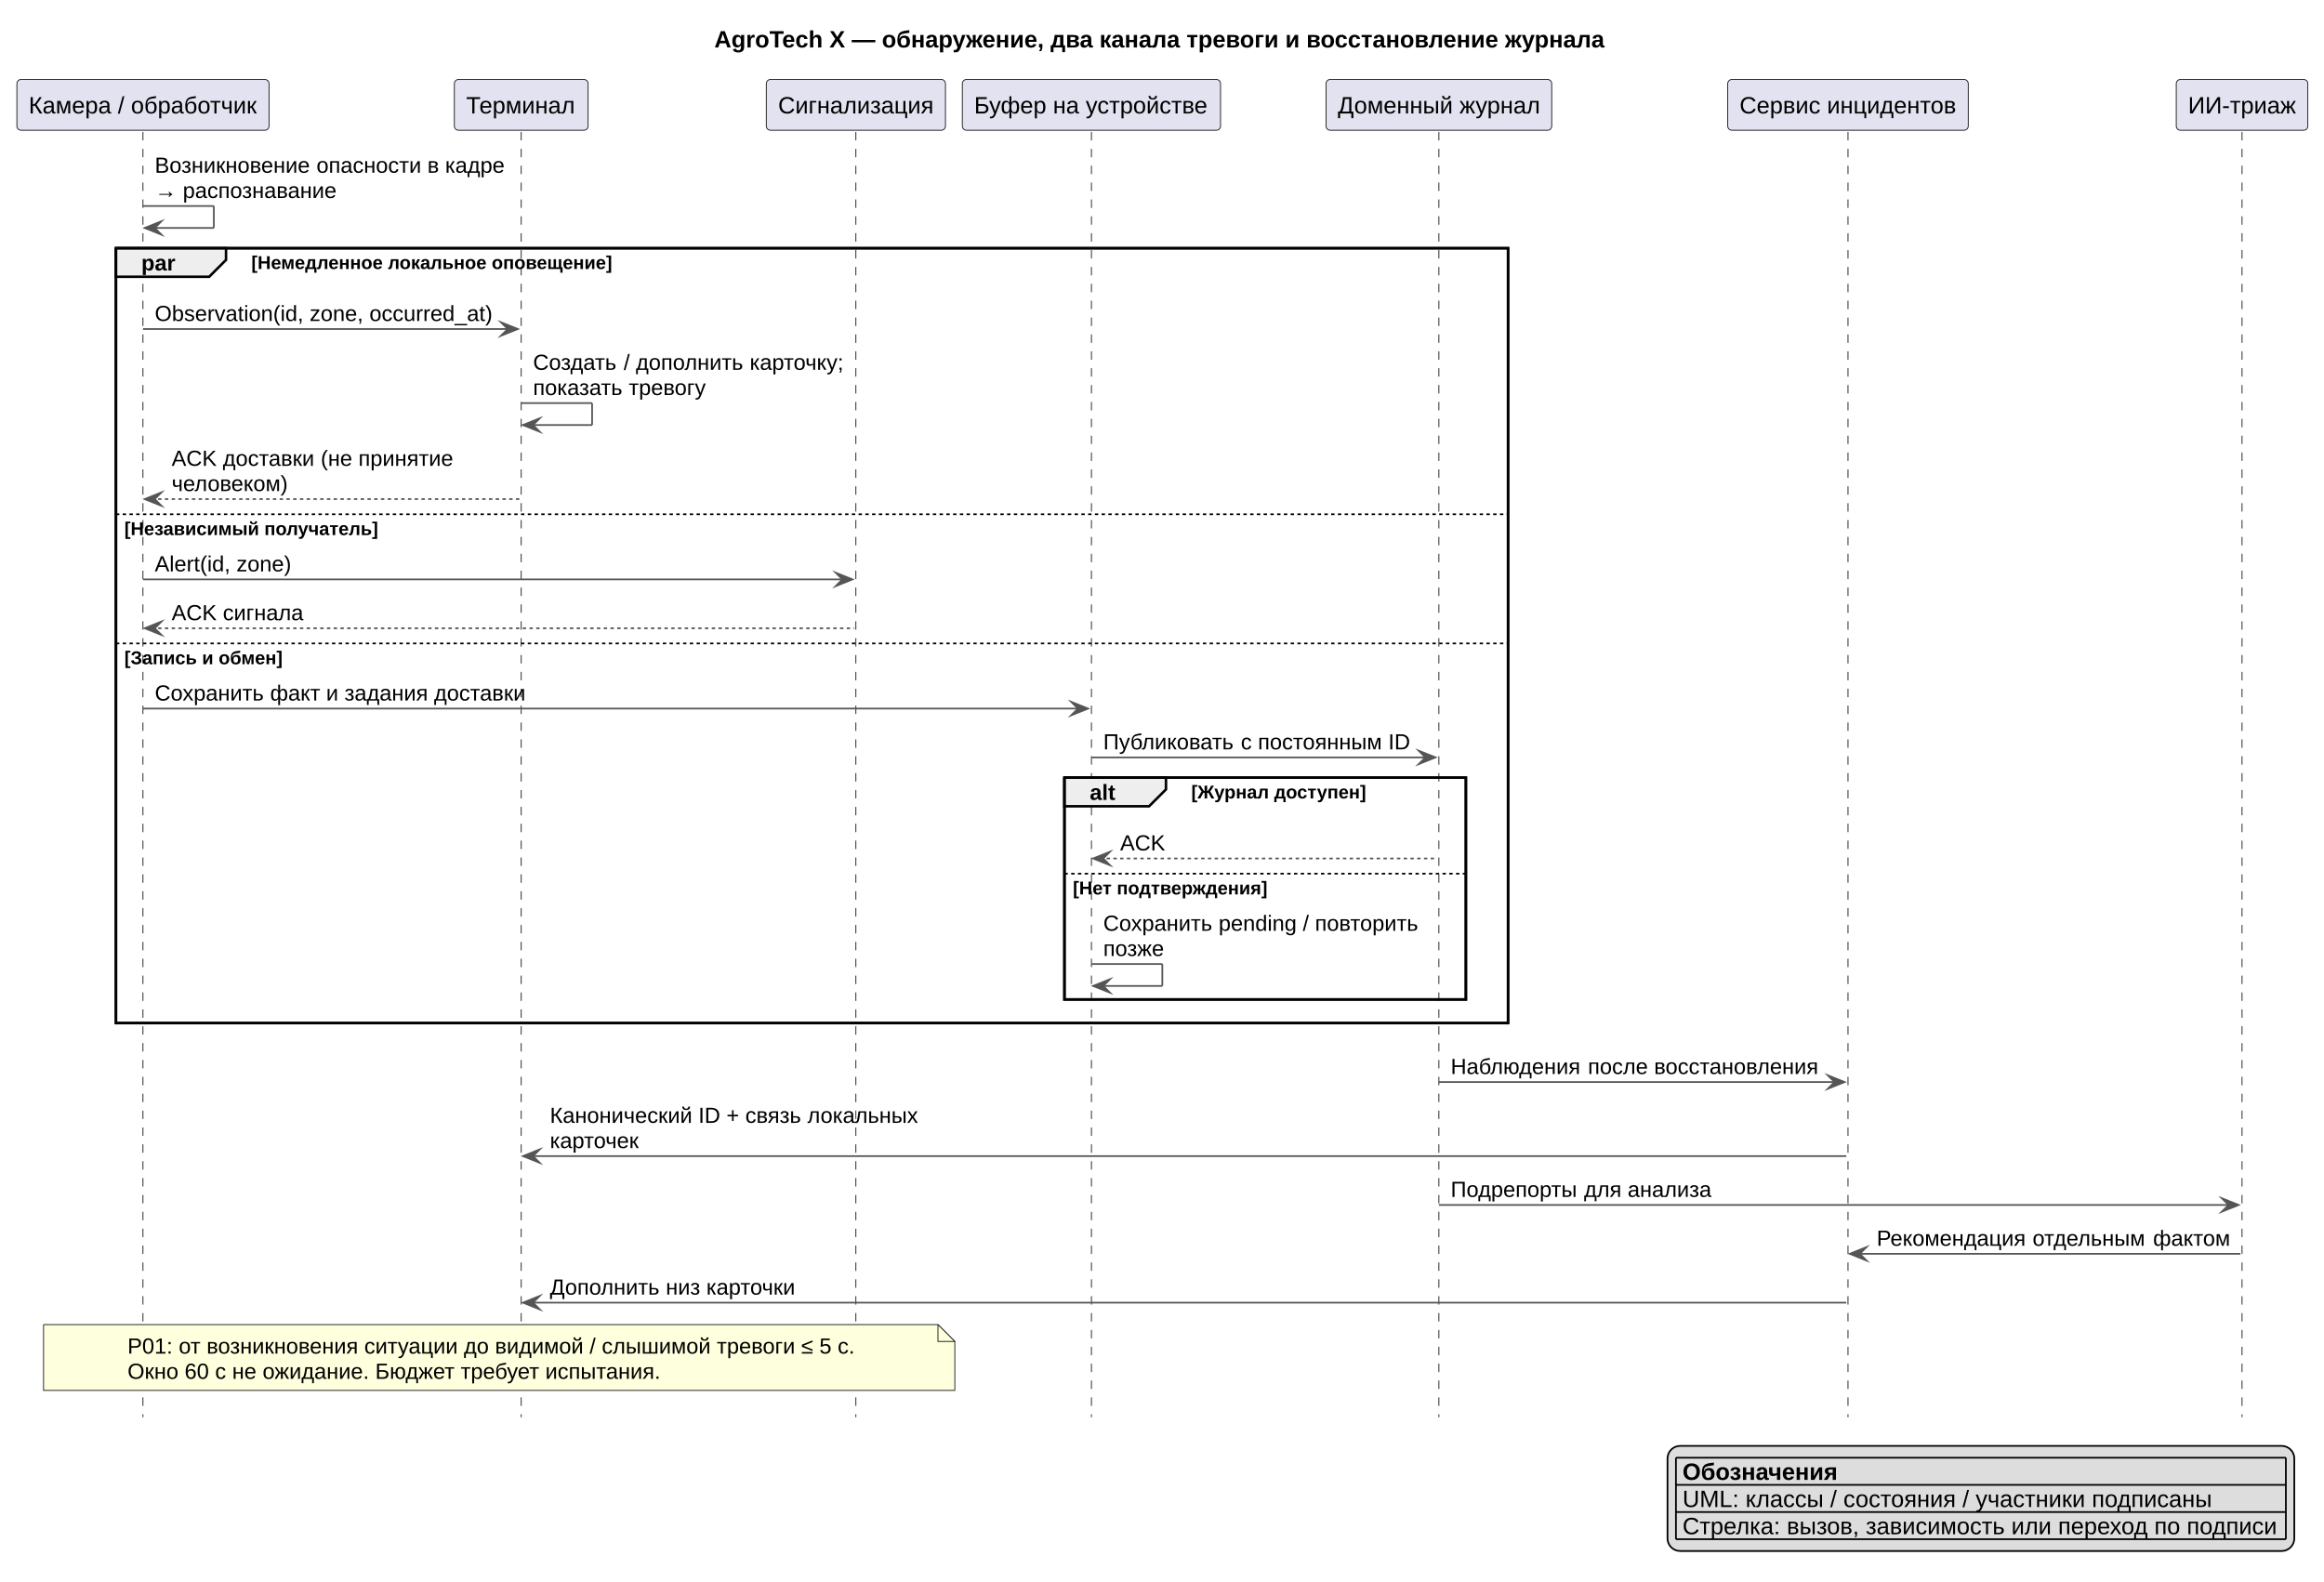
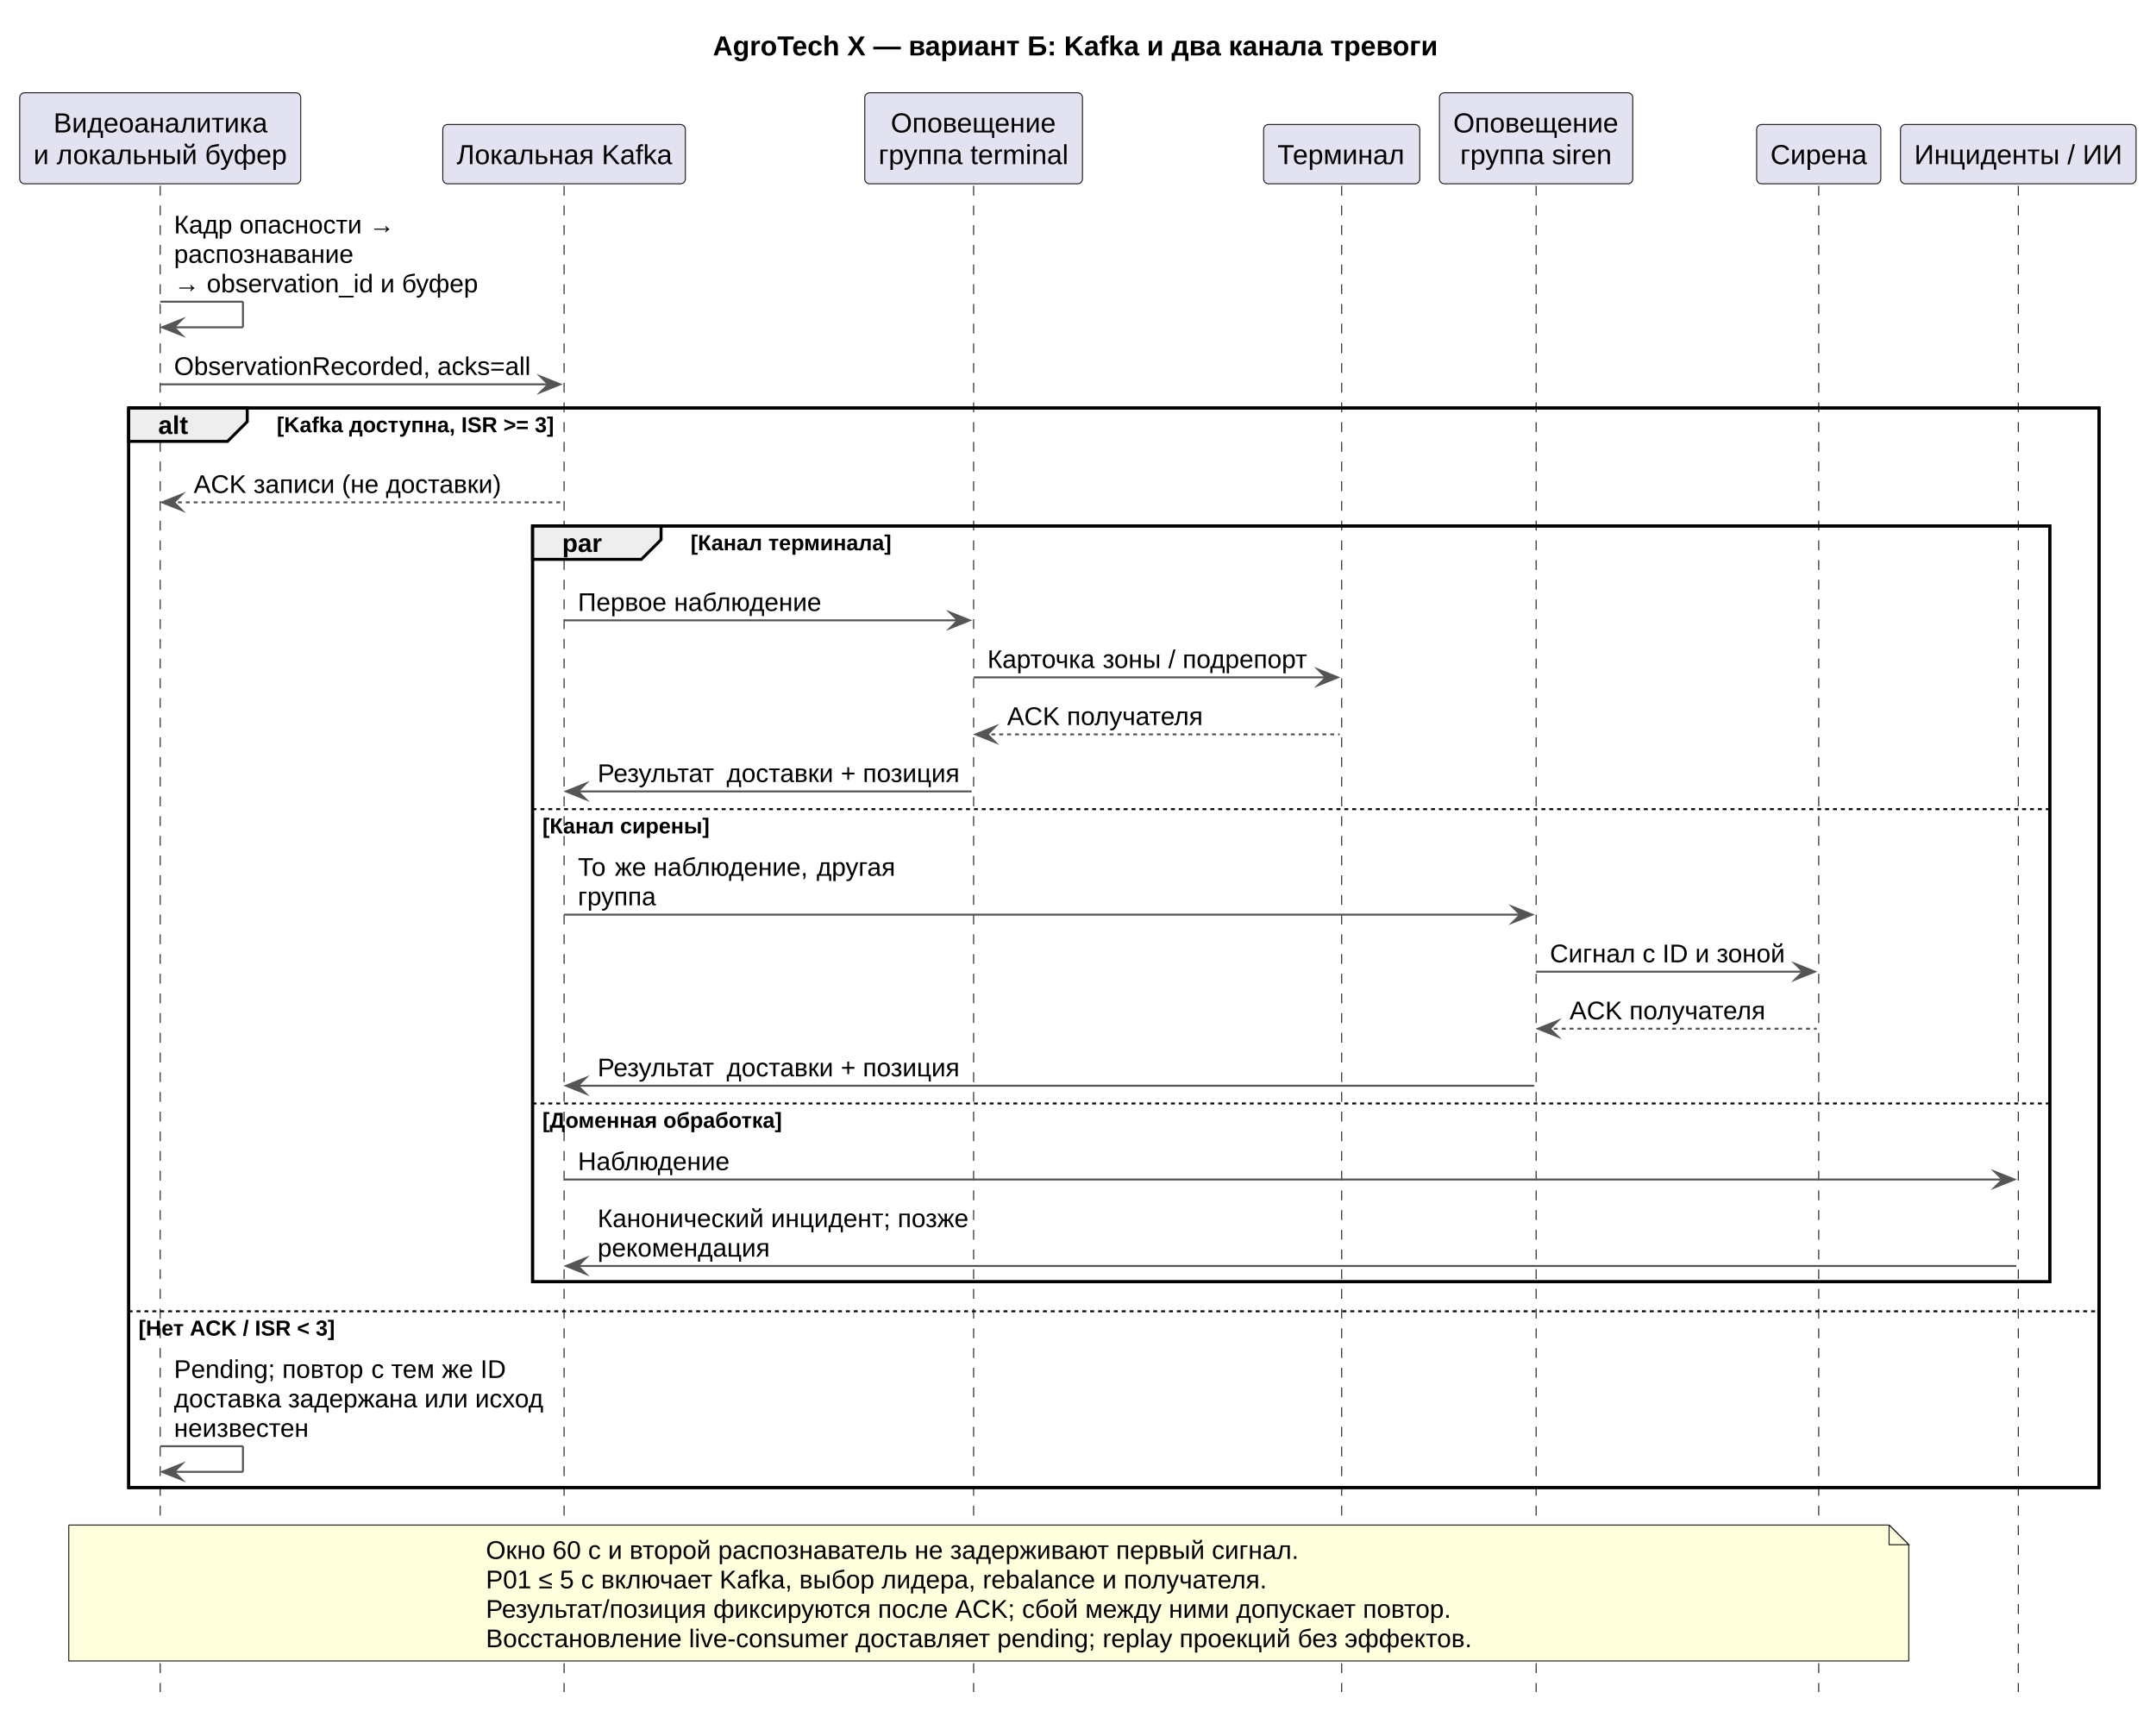
- <svg xmlns="http://www.w3.org/2000/svg" version="1.1" data-diagram-type="SEQUENCE" style="width:1578px;height:1074px;background:#FFFFFF;" width="1578.958px" height="1074.792px" viewBox="0 0 1578 1074" zoomAndPan="magnify" preserveAspectRatio="none" contentStyleType="text/css">
+ <svg xmlns="http://www.w3.org/2000/svg" version="1.1" data-diagram-type="SEQUENCE" style="width:1254px;height:995px;background:#FFFFFF;" width="1254.688px" height="995.729px" viewBox="0 0 1254 995" zoomAndPan="magnify" preserveAspectRatio="none" contentStyleType="text/css">
  <defs />
  <g font-family="sans-serif" lengthAdjust="spacing">
    <g class="title" data-source-line="10">
-       <text x="485.015" y="32.234" fill="#000" font-size="16.042" textLength="607.296" font-weight="700" font-family="Arial">AgroTech X — обнаружение, два канала тревоги и восстановление журнала</text>
-     </g>
-     <rect x="78.734" y="168.546" width="945.247" height="526.2" fill="none" style="stroke:#000;stroke-width:1.719;" />
-     <rect x="722.758" y="528.092" width="272.577" height="150.613" fill="none" style="stroke:#000;stroke-width:1.719;" />
-     <g>
-       <rect x="93.057" y="89.601" width="9.167" height="872.8" fill="#000" fill-opacity="0" />
-       <line x1="97.067" y1="89.601" x2="97.067" y2="962.401" style="stroke:#181818;stroke-width:0.573;stroke-dasharray:5.729,5.729;" />
-     </g>
-     <g>
-       <rect x="349.9" y="89.601" width="9.167" height="872.8" fill="#000" fill-opacity="0" />
-       <line x1="353.911" y1="89.601" x2="353.911" y2="962.401" style="stroke:#181818;stroke-width:0.573;stroke-dasharray:5.729,5.729;" />
-     </g>
-     <g>
-       <rect x="577.131" y="89.601" width="9.167" height="872.8" fill="#000" fill-opacity="0" />
-       <line x1="581.142" y1="89.601" x2="581.142" y2="962.401" style="stroke:#181818;stroke-width:0.573;stroke-dasharray:5.729,5.729;" />
-     </g>
-     <g>
-       <rect x="737.081" y="89.601" width="9.167" height="872.8" fill="#000" fill-opacity="0" />
-       <line x1="741.091" y1="89.601" x2="741.091" y2="962.401" style="stroke:#181818;stroke-width:0.573;stroke-dasharray:5.729,5.729;" />
-     </g>
-     <g>
-       <rect x="972.992" y="89.601" width="9.167" height="872.8" fill="#000" fill-opacity="0" />
-       <line x1="977.002" y1="89.601" x2="977.002" y2="962.401" style="stroke:#181818;stroke-width:0.573;stroke-dasharray:5.729,5.729;" />
-     </g>
-     <g>
-       <rect x="1250.782" y="89.601" width="9.167" height="872.8" fill="#000" fill-opacity="0" />
-       <line x1="1254.793" y1="89.601" x2="1254.793" y2="962.401" style="stroke:#181818;stroke-width:0.573;stroke-dasharray:5.729,5.729;" />
-     </g>
-     <g>
-       <rect x="1518.339" y="89.601" width="9.167" height="872.8" fill="#000" fill-opacity="0" />
-       <line x1="1522.35" y1="89.601" x2="1522.35" y2="962.401" style="stroke:#181818;stroke-width:0.573;stroke-dasharray:5.729,5.729;" />
-     </g>
-     <rect x="11.458" y="53.967" width="171.218" height="34.488" fill="#E2E2F0" style="stroke:#181818;stroke-width:0.573;" rx="2.865" ry="2.865" />
-     <text x="19.479" y="77.035" fill="#000" font-size="16.042" textLength="155.176" font-family="Arial">Камера / обработчик</text>
-     <rect x="308.504" y="53.967" width="90.814" height="34.488" fill="#E2E2F0" style="stroke:#181818;stroke-width:0.573;" rx="2.865" ry="2.865" />
-     <text x="316.525" y="77.035" fill="#000" font-size="16.042" textLength="74.772" font-family="Arial">Терминал</text>
-     <rect x="520.316" y="53.967" width="121.652" height="34.488" fill="#E2E2F0" style="stroke:#181818;stroke-width:0.573;" rx="2.865" ry="2.865" />
-     <text x="528.337" y="77.035" fill="#000" font-size="16.042" textLength="105.61" font-family="Arial">Сигнализация</text>
-     <rect x="653.426" y="53.967" width="175.33" height="34.488" fill="#E2E2F0" style="stroke:#181818;stroke-width:0.573;" rx="2.865" ry="2.865" />
-     <text x="661.447" y="77.035" fill="#000" font-size="16.042" textLength="159.289" font-family="Arial">Буфер на устройстве</text>
-     <rect x="900.373" y="53.967" width="153.257" height="34.488" fill="#E2E2F0" style="stroke:#181818;stroke-width:0.573;" rx="2.865" ry="2.865" />
-     <text x="908.394" y="77.035" fill="#000" font-size="16.042" textLength="137.216" font-family="Arial">Доменный журнал</text>
-     <rect x="1173.127" y="53.967" width="163.33" height="34.488" fill="#E2E2F0" style="stroke:#181818;stroke-width:0.573;" rx="2.865" ry="2.865" />
-     <text x="1181.148" y="77.035" fill="#000" font-size="16.042" textLength="147.289" font-family="Arial">Сервис инцидентов</text>
-     <rect x="1477.687" y="53.967" width="89.326" height="34.488" fill="#E2E2F0" style="stroke:#181818;stroke-width:0.573;" rx="2.865" ry="2.865" />
-     <text x="1485.708" y="77.035" fill="#000" font-size="16.042" textLength="73.284" font-family="Arial">ИИ-триаж</text>
-     <line x1="97.067" y1="139.9" x2="145.192" y2="139.9" style="stroke:#555;stroke-width:1.146;" />
-     <line x1="145.192" y1="139.9" x2="145.192" y2="154.796" style="stroke:#555;stroke-width:1.146;" />
-     <line x1="98.213" y1="154.796" x2="145.192" y2="154.796" style="stroke:#555;stroke-width:1.146;" />
-     <polygon points="109.672,150.213,98.213,154.796,109.672,159.379,105.088,154.796" fill="#555" style="stroke:#555;stroke-width:1.146;stroke-linejoin:miter;stroke-miterlimit:10;" />
-     <text x="105.088" y="117.323" fill="#000" font-size="14.896" textLength="105.653" font-family="Arial">Возникновение</text>
-     <text x="210.741" y="117.323" fill="#000" font-size="14.896" font-family="Arial"> </text>
-     <text x="214.88" y="117.323" fill="#000" font-size="14.896" textLength="71.184" font-family="Arial">опасности</text>
-     <text x="286.064" y="117.323" fill="#000" font-size="14.896" font-family="Arial"> </text>
-     <text x="290.202" y="117.323" fill="#000" font-size="14.896" font-family="Arial">в</text>
-     <text x="298.116" y="117.323" fill="#000" font-size="14.896" font-family="Arial"> </text>
-     <text x="302.254" y="117.323" fill="#000" font-size="14.896" textLength="40.062" font-family="Arial">кадре</text>
-     <text x="105.088" y="134.452" fill="#000" font-size="14.896" font-family="Arial">→</text>
-     <text x="119.984" y="134.452" fill="#000" font-size="14.896" font-family="Arial"> </text>
-     <text x="124.123" y="134.452" fill="#000" font-size="14.896" textLength="104.736" font-family="Arial">распознавание</text>
-     <path d="M78.734,168.546 L153.477,168.546 L153.477,176.508 L142.018,187.966 L78.734,187.966 L78.734,168.546" style="stroke:#000;stroke-width:1.719;" fill="#EEE" />
-     <rect x="78.734" y="168.546" width="945.247" height="526.2" fill="none" style="stroke:#000;stroke-width:1.719;" />
-     <text x="95.922" y="183.664" fill="#000" font-size="14.896" textLength="23.18" font-weight="700" font-family="Arial">par</text>
-     <text x="170.664" y="182.66" fill="#000" font-size="12.604" textLength="245.683" font-weight="700" font-family="Arial">[Немедленное локальное оповещение]</text>
-     <polygon points="340.161,218.845,351.619,223.429,340.161,228.012,344.744,223.429" fill="#555" style="stroke:#555;stroke-width:1.146;stroke-linejoin:miter;stroke-miterlimit:10;" />
-     <line x1="97.067" y1="223.429" x2="347.036" y2="223.429" style="stroke:#555;stroke-width:1.146;" />
-     <text x="105.088" y="217.98" fill="#000" font-size="14.896" textLength="101.005" font-family="Arial">Observation(id,</text>
-     <text x="206.093" y="217.98" fill="#000" font-size="14.896" font-family="Arial"> </text>
-     <text x="210.232" y="217.98" fill="#000" font-size="14.896" textLength="36.44" font-family="Arial">zone,</text>
-     <text x="246.671" y="217.98" fill="#000" font-size="14.896" font-family="Arial"> </text>
-     <text x="250.81" y="217.98" fill="#000" font-size="14.896" textLength="83.622" font-family="Arial">occurred_at)</text>
-     <line x1="353.911" y1="273.728" x2="402.036" y2="273.728" style="stroke:#555;stroke-width:1.146;" />
-     <line x1="402.036" y1="273.728" x2="402.036" y2="288.624" style="stroke:#555;stroke-width:1.146;" />
-     <line x1="355.057" y1="288.624" x2="402.036" y2="288.624" style="stroke:#555;stroke-width:1.146;" />
-     <polygon points="366.515,284.04,355.057,288.624,366.515,293.207,361.932,288.624" fill="#555" style="stroke:#555;stroke-width:1.146;stroke-linejoin:miter;stroke-miterlimit:10;" />
-     <text x="361.932" y="251.151" fill="#000" font-size="14.896" textLength="57.43" font-family="Arial">Создать</text>
-     <text x="419.362" y="251.151" fill="#000" font-size="14.896" font-family="Arial"> </text>
-     <text x="423.501" y="251.151" fill="#000" font-size="14.896" font-family="Arial">/</text>
-     <text x="427.639" y="251.151" fill="#000" font-size="14.896" font-family="Arial"> </text>
-     <text x="431.778" y="251.151" fill="#000" font-size="14.896" textLength="73.148" font-family="Arial">дополнить</text>
-     <text x="504.926" y="251.151" fill="#000" font-size="14.896" font-family="Arial"> </text>
-     <text x="509.064" y="251.151" fill="#000" font-size="14.896" textLength="64.056" font-family="Arial">карточку;</text>
-     <text x="361.932" y="268.279" fill="#000" font-size="14.896" textLength="60.849" font-family="Arial">показать</text>
-     <text x="422.781" y="268.279" fill="#000" font-size="14.896" font-family="Arial"> </text>
-     <text x="426.919" y="268.279" fill="#000" font-size="14.896" textLength="52.47" font-family="Arial">тревогу</text>
-     <polygon points="109.672,334.339,98.213,338.923,109.672,343.506,105.088,338.923" fill="#555" style="stroke:#555;stroke-width:1.146;stroke-linejoin:miter;stroke-miterlimit:10;" />
-     <line x1="102.797" y1="338.923" x2="352.765" y2="338.923" style="stroke:#555;stroke-width:1.146;stroke-dasharray:2.292,2.292;" />
-     <text x="116.547" y="316.346" fill="#000" font-size="14.896" textLength="30.628" font-family="Arial">ACK</text>
-     <text x="147.175" y="316.346" fill="#000" font-size="14.896" font-family="Arial"> </text>
-     <text x="151.313" y="316.346" fill="#000" font-size="14.896" textLength="62.282" font-family="Arial">доставки</text>
-     <text x="213.595" y="316.346" fill="#000" font-size="14.896" font-family="Arial"> </text>
-     <text x="217.734" y="316.346" fill="#000" font-size="14.896" textLength="21.471" font-family="Arial">(не</text>
-     <text x="239.204" y="316.346" fill="#000" font-size="14.896" font-family="Arial"> </text>
-     <text x="243.343" y="316.346" fill="#000" font-size="14.896" textLength="64.391" font-family="Arial">принятие</text>
-     <text x="116.547" y="333.474" fill="#000" font-size="14.896" textLength="79.221" font-family="Arial">человеком)</text>
-     <line x1="78.734" y1="349.235" x2="1023.981" y2="349.235" style="stroke:#000;stroke-width:1.146;stroke-dasharray:2.292,2.292;" />
-     <text x="84.463" y="363.349" fill="#000" font-size="12.604" textLength="172.969" font-weight="700" font-family="Arial">[Независимый получатель]</text>
-     <polygon points="567.392,388.878,578.85,393.462,567.392,398.045,571.975,393.462" fill="#555" style="stroke:#555;stroke-width:1.146;stroke-linejoin:miter;stroke-miterlimit:10;" />
-     <line x1="97.067" y1="393.462" x2="574.267" y2="393.462" style="stroke:#555;stroke-width:1.146;" />
-     <text x="105.088" y="388.013" fill="#000" font-size="14.896" textLength="51.321" font-family="Arial">Alert(id,</text>
-     <text x="156.409" y="388.013" fill="#000" font-size="14.896" font-family="Arial"> </text>
-     <text x="160.548" y="388.013" fill="#000" font-size="14.896" textLength="37.261" font-family="Arial">zone)</text>
-     <polygon points="109.672,422.049,98.213,426.632,109.672,431.215,105.088,426.632" fill="#555" style="stroke:#555;stroke-width:1.146;stroke-linejoin:miter;stroke-miterlimit:10;" />
-     <line x1="102.797" y1="426.632" x2="579.996" y2="426.632" style="stroke:#555;stroke-width:1.146;stroke-dasharray:2.292,2.292;" />
-     <text x="116.547" y="421.184" fill="#000" font-size="14.896" textLength="30.628" font-family="Arial">ACK</text>
-     <text x="147.175" y="421.184" fill="#000" font-size="14.896" font-family="Arial"> </text>
-     <text x="151.313" y="421.184" fill="#000" font-size="14.896" textLength="54.688" font-family="Arial">сигнала</text>
-     <line x1="78.734" y1="436.945" x2="1023.981" y2="436.945" style="stroke:#000;stroke-width:1.146;stroke-dasharray:2.292,2.292;" />
-     <text x="84.463" y="451.059" fill="#000" font-size="12.604" textLength="107.603" font-weight="700" font-family="Arial">[Запись и обмен]</text>
-     <polygon points="727.341,476.588,738.8,481.171,727.341,485.754,731.925,481.171" fill="#555" style="stroke:#555;stroke-width:1.146;stroke-linejoin:miter;stroke-miterlimit:10;" />
-     <line x1="97.067" y1="481.171" x2="734.216" y2="481.171" style="stroke:#555;stroke-width:1.146;" />
-     <text x="105.088" y="475.723" fill="#000" font-size="14.896" textLength="74.188" font-family="Arial">Сохранить</text>
-     <text x="179.276" y="475.723" fill="#000" font-size="14.896" font-family="Arial"> </text>
-     <text x="183.415" y="475.723" fill="#000" font-size="14.896" textLength="33.879" font-family="Arial">факт</text>
-     <text x="217.294" y="475.723" fill="#000" font-size="14.896" font-family="Arial"> </text>
-     <text x="221.433" y="475.723" fill="#000" font-size="14.896" font-family="Arial">и</text>
-     <text x="229.754" y="475.723" fill="#000" font-size="14.896" font-family="Arial"> </text>
-     <text x="233.892" y="475.723" fill="#000" font-size="14.896" textLength="56.703" font-family="Arial">задания</text>
-     <text x="290.595" y="475.723" fill="#000" font-size="14.896" font-family="Arial"> </text>
-     <text x="294.734" y="475.723" fill="#000" font-size="14.896" textLength="62.282" font-family="Arial">доставки</text>
-     <polygon points="963.252,509.758,974.71,514.342,963.252,518.925,967.835,514.342" fill="#555" style="stroke:#555;stroke-width:1.146;stroke-linejoin:miter;stroke-miterlimit:10;" />
-     <line x1="741.091" y1="514.342" x2="970.127" y2="514.342" style="stroke:#555;stroke-width:1.146;" />
-     <text x="749.112" y="508.893" fill="#000" font-size="14.896" textLength="89.28" font-family="Arial">Публиковать</text>
-     <text x="838.392" y="508.893" fill="#000" font-size="14.896" font-family="Arial"> </text>
-     <text x="842.531" y="508.893" fill="#000" font-size="14.896" font-family="Arial">с</text>
-     <text x="849.979" y="508.893" fill="#000" font-size="14.896" font-family="Arial"> </text>
-     <text x="854.117" y="508.893" fill="#000" font-size="14.896" textLength="84.371" font-family="Arial">постоянным</text>
-     <text x="938.488" y="508.893" fill="#000" font-size="14.896" font-family="Arial"> </text>
-     <text x="942.627" y="508.893" fill="#000" font-size="14.896" textLength="14.896" font-family="Arial">ID</text>
-     <path d="M722.758,528.092 L791.704,528.092 L791.704,536.054 L780.245,547.512 L722.758,547.512 L722.758,528.092" style="stroke:#000;stroke-width:1.719;" fill="#EEE" />
-     <rect x="722.758" y="528.092" width="272.577" height="150.613" fill="none" style="stroke:#000;stroke-width:1.719;" />
-     <text x="739.945" y="543.209" fill="#000" font-size="14.896" textLength="17.383" font-weight="700" font-family="Arial">alt</text>
-     <text x="808.891" y="542.206" fill="#000" font-size="12.604" textLength="118.755" font-weight="700" font-family="Arial">[Журнал доступен]</text>
-     <polygon points="753.695,578.391,742.237,582.974,753.695,587.557,749.112,582.974" fill="#555" style="stroke:#555;stroke-width:1.146;stroke-linejoin:miter;stroke-miterlimit:10;" />
-     <line x1="746.82" y1="582.974" x2="975.856" y2="582.974" style="stroke:#555;stroke-width:1.146;stroke-dasharray:2.292,2.292;" />
-     <text x="760.57" y="577.526" fill="#000" font-size="14.896" textLength="30.628" font-family="Arial">ACK</text>
-     <line x1="722.758" y1="593.287" x2="995.335" y2="593.287" style="stroke:#000;stroke-width:1.146;stroke-dasharray:2.292,2.292;" />
-     <text x="728.487" y="607.401" fill="#000" font-size="12.604" textLength="132.787" font-weight="700" font-family="Arial">[Нет подтверждения]</text>
-     <line x1="741.091" y1="654.642" x2="789.216" y2="654.642" style="stroke:#555;stroke-width:1.146;" />
-     <line x1="789.216" y1="654.642" x2="789.216" y2="669.538" style="stroke:#555;stroke-width:1.146;" />
-     <line x1="742.237" y1="669.538" x2="789.216" y2="669.538" style="stroke:#555;stroke-width:1.146;" />
-     <polygon points="753.695,664.954,742.237,669.538,753.695,674.121,749.112,669.538" fill="#555" style="stroke:#555;stroke-width:1.146;stroke-linejoin:miter;stroke-miterlimit:10;" />
-     <text x="749.112" y="632.065" fill="#000" font-size="14.896" textLength="74.188" font-family="Arial">Сохранить</text>
-     <text x="823.3" y="632.065" fill="#000" font-size="14.896" font-family="Arial"> </text>
-     <text x="827.439" y="632.065" fill="#000" font-size="14.896" textLength="53.015" font-family="Arial">pending</text>
-     <text x="880.454" y="632.065" fill="#000" font-size="14.896" font-family="Arial"> </text>
-     <text x="884.593" y="632.065" fill="#000" font-size="14.896" font-family="Arial">/</text>
-     <text x="888.731" y="632.065" fill="#000" font-size="14.896" font-family="Arial"> </text>
-     <text x="892.87" y="632.065" fill="#000" font-size="14.896" textLength="70.559" font-family="Arial">повторить</text>
-     <text x="749.112" y="649.193" fill="#000" font-size="14.896" textLength="41.429" font-family="Arial">позже</text>
-     <polygon points="1241.043,730.208,1252.501,734.791,1241.043,739.375,1245.626,734.791" fill="#555" style="stroke:#555;stroke-width:1.146;stroke-linejoin:miter;stroke-miterlimit:10;" />
-     <line x1="977.002" y1="734.791" x2="1247.918" y2="734.791" style="stroke:#555;stroke-width:1.146;" />
-     <text x="985.023" y="729.343" fill="#000" font-size="14.896" textLength="89.026" font-family="Arial">Наблюдения</text>
-     <text x="1074.049" y="729.343" fill="#000" font-size="14.896" font-family="Arial"> </text>
-     <text x="1078.187" y="729.343" fill="#000" font-size="14.896" textLength="40.774" font-family="Arial">после</text>
-     <text x="1118.962" y="729.343" fill="#000" font-size="14.896" font-family="Arial"> </text>
-     <text x="1123.1" y="729.343" fill="#000" font-size="14.896" textLength="112.213" font-family="Arial">восстановления</text>
-     <polygon points="366.515,780.507,355.057,785.091,366.515,789.674,361.932,785.091" fill="#555" style="stroke:#555;stroke-width:1.146;stroke-linejoin:miter;stroke-miterlimit:10;" />
-     <line x1="359.64" y1="785.091" x2="1253.647" y2="785.091" style="stroke:#555;stroke-width:1.146;" />
-     <text x="373.39" y="762.513" fill="#000" font-size="14.896" textLength="96.67" font-family="Arial">Канонический</text>
-     <text x="470.06" y="762.513" fill="#000" font-size="14.896" font-family="Arial"> </text>
-     <text x="474.199" y="762.513" fill="#000" font-size="14.896" textLength="14.896" font-family="Arial">ID</text>
-     <text x="489.095" y="762.513" fill="#000" font-size="14.896" font-family="Arial"> </text>
-     <text x="493.233" y="762.513" fill="#000" font-size="14.896" font-family="Arial">+</text>
-     <text x="501.932" y="762.513" fill="#000" font-size="14.896" font-family="Arial"> </text>
-     <text x="506.071" y="762.513" fill="#000" font-size="14.896" textLength="38.018" font-family="Arial">связь</text>
-     <text x="544.088" y="762.513" fill="#000" font-size="14.896" font-family="Arial"> </text>
-     <text x="548.227" y="762.513" fill="#000" font-size="14.896" textLength="74.61" font-family="Arial">локальных</text>
-     <text x="373.39" y="779.642" fill="#000" font-size="14.896" textLength="60.754" font-family="Arial">карточек</text>
-     <polygon points="1508.6,813.678,1520.058,818.261,1508.6,822.844,1513.183,818.261" fill="#555" style="stroke:#555;stroke-width:1.146;stroke-linejoin:miter;stroke-miterlimit:10;" />
-     <line x1="977.002" y1="818.261" x2="1515.475" y2="818.261" style="stroke:#555;stroke-width:1.146;" />
-     <text x="985.023" y="812.813" fill="#000" font-size="14.896" textLength="86.415" font-family="Arial">Подрепорты</text>
-     <text x="1071.438" y="812.813" fill="#000" font-size="14.896" font-family="Arial"> </text>
-     <text x="1075.576" y="812.813" fill="#000" font-size="14.896" textLength="25.449" font-family="Arial">для</text>
-     <text x="1101.026" y="812.813" fill="#000" font-size="14.896" font-family="Arial"> </text>
-     <text x="1105.164" y="812.813" fill="#000" font-size="14.896" textLength="56.921" font-family="Arial">анализа</text>
-     <polygon points="1267.397,846.848,1255.939,851.431,1267.397,856.015,1262.814,851.431" fill="#555" style="stroke:#555;stroke-width:1.146;stroke-linejoin:miter;stroke-miterlimit:10;" />
-     <line x1="1260.522" y1="851.431" x2="1521.204" y2="851.431" style="stroke:#555;stroke-width:1.146;" />
-     <text x="1274.272" y="845.983" fill="#000" font-size="14.896" textLength="101.667" font-family="Arial">Рекомендация</text>
-     <text x="1375.939" y="845.983" fill="#000" font-size="14.896" font-family="Arial"> </text>
-     <text x="1380.077" y="845.983" fill="#000" font-size="14.896" textLength="77.709" font-family="Arial">отдельным</text>
-     <text x="1457.786" y="845.983" fill="#000" font-size="14.896" font-family="Arial"> </text>
-     <text x="1461.924" y="845.983" fill="#000" font-size="14.896" textLength="52.405" font-family="Arial">фактом</text>
-     <polygon points="366.515,880.018,355.057,884.602,366.515,889.185,361.932,884.602" fill="#555" style="stroke:#555;stroke-width:1.146;stroke-linejoin:miter;stroke-miterlimit:10;" />
-     <line x1="359.64" y1="884.602" x2="1253.647" y2="884.602" style="stroke:#555;stroke-width:1.146;" />
-     <text x="373.39" y="879.153" fill="#000" font-size="14.896" textLength="74.545" font-family="Arial">Дополнить</text>
-     <text x="447.935" y="879.153" fill="#000" font-size="14.896" font-family="Arial"> </text>
-     <text x="452.073" y="879.153" fill="#000" font-size="14.896" textLength="23.377" font-family="Arial">низ</text>
-     <text x="475.45" y="879.153" fill="#000" font-size="14.896" font-family="Arial"> </text>
-     <text x="479.588" y="879.153" fill="#000" font-size="14.896" textLength="60.791" font-family="Arial">карточки</text>
-     <path d="M29.579,899.498 L29.579,944.185 L648.329,944.185 L648.329,910.956 L636.871,899.498 L29.579,899.498" style="stroke:#181818;stroke-width:0.573;" fill="#FEFFDD" />
-     <path d="M636.871,899.498 L636.871,910.956 L648.329,910.956 L636.871,899.498" style="stroke:#181818;stroke-width:0.573;" fill="#FEFFDD" />
-     <text x="86.578" y="919.199" fill="#000" font-size="14.896" textLength="494.741" font-family="Arial">P01: от возникновения ситуации до видимой / слышимой тревоги ≤ 5 с.</text>
-     <text x="86.578" y="936.328" fill="#000" font-size="14.896" textLength="364.213" font-family="Arial">Окно 60 с не ожидание. Бюджет требует испытания.</text>
-     <g class="legend" data-source-line="48">
-       <rect x="1132.234" y="981.88" width="425.612" height="71.381" fill="#DDD" style="stroke:#000;stroke-width:1.146;" rx="8.594" ry="8.594" />
-       <text x="1142.42" y="1004.948" fill="#000" font-size="16.042" textLength="105.916" font-weight="700" font-family="Arial">Обозначения</text>
-       <text x="1142.42" y="1023.394" fill="#000" font-size="16.042" textLength="359.692" font-family="Arial">UML: классы / состояния / участники подписаны</text>
-       <text x="1142.42" y="1041.841" fill="#000" font-size="16.042" textLength="405.24" font-family="Arial">Стрелка: вызов, зависимость или переход по подписи</text>
-       <line x1="1137.963" y1="989.901" x2="1552.117" y2="989.901" style="stroke:#000;stroke-width:1.146;" />
-       <line x1="1137.963" y1="1008.347" x2="1552.117" y2="1008.347" style="stroke:#000;stroke-width:1.146;" />
-       <line x1="1137.963" y1="1026.794" x2="1552.117" y2="1026.794" style="stroke:#000;stroke-width:1.146;" />
-       <line x1="1137.963" y1="1045.24" x2="1552.117" y2="1045.24" style="stroke:#000;stroke-width:1.146;" />
-       <line x1="1137.963" y1="989.901" x2="1137.963" y2="1045.24" style="stroke:#000;stroke-width:1.146;" />
-       <line x1="1552.117" y1="989.901" x2="1552.117" y2="1045.24" style="stroke:#000;stroke-width:1.146;" />
-     </g>
+       <text x="414.63" y="32.234" fill="#000" font-size="16.042" textLength="423.475" font-weight="700" font-family="Arial">AgroTech X — вариант Б: Kafka и два канала тревоги</text>
+     </g>
+     <rect x="74.853" y="237.292" width="1146.034" height="627.944" fill="none" style="stroke:#000;stroke-width:1.719;" />
+     <rect x="309.76" y="305.924" width="882.481" height="439.578" fill="none" style="stroke:#000;stroke-width:1.719;" />
+     <g>
+       <rect x="89.176" y="108.047" width="9.167" height="876.12" fill="#000" fill-opacity="0" />
+       <line x1="93.186" y1="108.047" x2="93.186" y2="984.167" style="stroke:#181818;stroke-width:0.573;stroke-dasharray:5.729,5.729;" />
+     </g>
+     <g>
+       <rect x="324.083" y="108.047" width="9.167" height="876.12" fill="#000" fill-opacity="0" />
+       <line x1="328.093" y1="108.047" x2="328.093" y2="984.167" style="stroke:#181818;stroke-width:0.573;stroke-dasharray:5.729,5.729;" />
+     </g>
+     <g>
+       <rect x="562.277" y="108.047" width="9.167" height="876.12" fill="#000" fill-opacity="0" />
+       <line x1="566.288" y1="108.047" x2="566.288" y2="984.167" style="stroke:#181818;stroke-width:0.573;stroke-dasharray:5.729,5.729;" />
+     </g>
+     <g>
+       <rect x="776.361" y="108.047" width="9.167" height="876.12" fill="#000" fill-opacity="0" />
+       <line x1="780.371" y1="108.047" x2="780.371" y2="984.167" style="stroke:#181818;stroke-width:0.573;stroke-dasharray:5.729,5.729;" />
+     </g>
+     <g>
+       <rect x="889.442" y="108.047" width="9.167" height="876.12" fill="#000" fill-opacity="0" />
+       <line x1="893.453" y1="108.047" x2="893.453" y2="984.167" style="stroke:#181818;stroke-width:0.573;stroke-dasharray:5.729,5.729;" />
+     </g>
+     <g>
+       <rect x="1053.82" y="108.047" width="9.167" height="876.12" fill="#000" fill-opacity="0" />
+       <line x1="1057.83" y1="108.047" x2="1057.83" y2="984.167" style="stroke:#181818;stroke-width:0.573;stroke-dasharray:5.729,5.729;" />
+     </g>
+     <g>
+       <rect x="1169.898" y="108.047" width="9.167" height="876.12" fill="#000" fill-opacity="0" />
+       <line x1="1173.908" y1="108.047" x2="1173.908" y2="984.167" style="stroke:#181818;stroke-width:0.573;stroke-dasharray:5.729,5.729;" />
+     </g>
+     <rect x="11.458" y="53.967" width="163.456" height="52.934" fill="#E2E2F0" style="stroke:#181818;stroke-width:0.573;" rx="2.865" ry="2.865" />
+     <text x="31.119" y="77.035" fill="#000" font-size="16.042" textLength="124.135" font-family="Arial">Видеоаналитика</text>
+     <text x="19.479" y="95.481" fill="#000" font-size="16.042" textLength="147.414" font-family="Arial">и локальный буфер</text>
+     <rect x="257.547" y="72.414" width="141.093" height="34.488" fill="#E2E2F0" style="stroke:#181818;stroke-width:0.573;" rx="2.865" ry="2.865" />
+     <text x="265.568" y="95.481" fill="#000" font-size="16.042" textLength="125.051" font-family="Arial">Локальная Kafka</text>
+     <rect x="502.967" y="53.967" width="126.641" height="52.934" fill="#E2E2F0" style="stroke:#181818;stroke-width:0.573;" rx="2.865" ry="2.865" />
+     <text x="518.092" y="77.035" fill="#000" font-size="16.042" textLength="96.391" font-family="Arial">Оповещение</text>
+     <text x="510.988" y="95.481" fill="#000" font-size="16.042" textLength="110.6" font-family="Arial">группа terminal</text>
+     <rect x="734.964" y="72.414" width="90.814" height="34.488" fill="#E2E2F0" style="stroke:#181818;stroke-width:0.573;" rx="2.865" ry="2.865" />
+     <text x="742.985" y="95.481" fill="#000" font-size="16.042" textLength="74.772" font-family="Arial">Терминал</text>
+     <rect x="837.237" y="53.967" width="112.433" height="52.934" fill="#E2E2F0" style="stroke:#181818;stroke-width:0.573;" rx="2.865" ry="2.865" />
+     <text x="845.257" y="77.035" fill="#000" font-size="16.042" textLength="96.391" font-family="Arial">Оповещение</text>
+     <text x="849.295" y="95.481" fill="#000" font-size="16.042" textLength="88.315" font-family="Arial">группа siren</text>
+     <rect x="1021.725" y="72.414" width="72.211" height="34.488" fill="#E2E2F0" style="stroke:#181818;stroke-width:0.573;" rx="2.865" ry="2.865" />
+     <text x="1029.746" y="95.481" fill="#000" font-size="16.042" textLength="56.169" font-family="Arial">Сирена</text>
+     <rect x="1105.394" y="72.414" width="137.028" height="34.488" fill="#E2E2F0" style="stroke:#181818;stroke-width:0.573;" rx="2.865" ry="2.865" />
+     <text x="1113.415" y="95.481" fill="#000" font-size="16.042" textLength="120.986" font-family="Arial">Инциденты / ИИ</text>
+     <line x1="93.186" y1="175.475" x2="141.311" y2="175.475" style="stroke:#555;stroke-width:1.146;" />
+     <line x1="141.311" y1="175.475" x2="141.311" y2="190.371" style="stroke:#555;stroke-width:1.146;" />
+     <line x1="94.332" y1="190.371" x2="141.311" y2="190.371" style="stroke:#555;stroke-width:1.146;" />
+     <polygon points="105.79,185.788,94.332,190.371,105.79,194.954,101.207,190.371" fill="#555" style="stroke:#555;stroke-width:1.146;stroke-linejoin:miter;stroke-miterlimit:10;" />
+     <text x="101.207" y="135.77" fill="#000" font-size="14.896" textLength="33.937" font-family="Arial">Кадр</text>
+     <text x="135.145" y="135.77" fill="#000" font-size="14.896" font-family="Arial"> </text>
+     <text x="139.283" y="135.77" fill="#000" font-size="14.896" textLength="71.184" font-family="Arial">опасности</text>
+     <text x="210.467" y="135.77" fill="#000" font-size="14.896" font-family="Arial"> </text>
+     <text x="214.606" y="135.77" fill="#000" font-size="14.896" font-family="Arial">→</text>
+     <text x="101.207" y="152.898" fill="#000" font-size="14.896" textLength="104.736" font-family="Arial">распознавание</text>
+     <text x="101.207" y="170.027" fill="#000" font-size="14.896" font-family="Arial">→</text>
+     <text x="116.103" y="170.027" fill="#000" font-size="14.896" font-family="Arial"> </text>
+     <text x="120.241" y="170.027" fill="#000" font-size="14.896" textLength="96.888" font-family="Arial">observation_id</text>
+     <text x="217.13" y="170.027" fill="#000" font-size="14.896" font-family="Arial"> </text>
+     <text x="221.268" y="170.027" fill="#000" font-size="14.896" font-family="Arial">и</text>
+     <text x="229.589" y="170.027" fill="#000" font-size="14.896" font-family="Arial"> </text>
+     <text x="233.728" y="170.027" fill="#000" font-size="14.896" textLength="44.804" font-family="Arial">буфер</text>
+     <polygon points="314.343,218.958,325.802,223.542,314.343,228.125,318.927,223.542" fill="#555" style="stroke:#555;stroke-width:1.146;stroke-linejoin:miter;stroke-miterlimit:10;" />
+     <line x1="93.186" y1="223.542" x2="321.218" y2="223.542" style="stroke:#555;stroke-width:1.146;" />
+     <text x="101.207" y="218.093" fill="#000" font-size="14.896" textLength="149.038" font-family="Arial">ObservationRecorded,</text>
+     <text x="250.245" y="218.093" fill="#000" font-size="14.896" font-family="Arial"> </text>
+     <text x="254.384" y="218.093" fill="#000" font-size="14.896" textLength="54.23" font-family="Arial">acks=all</text>
+     <path d="M74.853,237.292 L143.799,237.292 L143.799,245.254 L132.34,256.712 L74.853,256.712 L74.853,237.292" style="stroke:#000;stroke-width:1.719;" fill="#EEE" />
+     <rect x="74.853" y="237.292" width="1146.034" height="627.944" fill="none" style="stroke:#000;stroke-width:1.719;" />
+     <text x="92.04" y="252.41" fill="#000" font-size="14.896" textLength="17.383" font-weight="700" font-family="Arial">alt</text>
+     <text x="160.986" y="251.406" fill="#000" font-size="12.604" textLength="161.103" font-weight="700" font-family="Arial">[Kafka доступна, ISR &gt;= 3]</text>
+     <polygon points="105.79,287.591,94.332,292.174,105.79,296.757,101.207,292.174" fill="#555" style="stroke:#555;stroke-width:1.146;stroke-linejoin:miter;stroke-miterlimit:10;" />
+     <line x1="98.915" y1="292.174" x2="326.947" y2="292.174" style="stroke:#555;stroke-width:1.146;stroke-dasharray:2.292,2.292;" />
+     <text x="112.665" y="286.726" fill="#000" font-size="14.896" textLength="30.628" font-family="Arial">ACK</text>
+     <text x="143.294" y="286.726" fill="#000" font-size="14.896" font-family="Arial"> </text>
+     <text x="147.432" y="286.726" fill="#000" font-size="14.896" textLength="47.27" font-family="Arial">записи</text>
+     <text x="194.702" y="286.726" fill="#000" font-size="14.896" font-family="Arial"> </text>
+     <text x="198.84" y="286.726" fill="#000" font-size="14.896" textLength="21.471" font-family="Arial">(не</text>
+     <text x="220.311" y="286.726" fill="#000" font-size="14.896" font-family="Arial"> </text>
+     <text x="224.45" y="286.726" fill="#000" font-size="14.896" textLength="67.242" font-family="Arial">доставки)</text>
+     <path d="M309.76,305.924 L384.503,305.924 L384.503,313.886 L373.044,325.344 L309.76,325.344 L309.76,305.924" style="stroke:#000;stroke-width:1.719;" fill="#EEE" />
+     <rect x="309.76" y="305.924" width="882.481" height="439.578" fill="none" style="stroke:#000;stroke-width:1.719;" />
+     <text x="326.947" y="321.042" fill="#000" font-size="14.896" textLength="23.18" font-weight="700" font-family="Arial">par</text>
+     <text x="401.69" y="320.038" fill="#000" font-size="12.604" textLength="116.822" font-weight="700" font-family="Arial">[Канал терминала]</text>
+     <polygon points="552.538,356.223,563.996,360.807,552.538,365.39,557.121,360.807" fill="#555" style="stroke:#555;stroke-width:1.146;stroke-linejoin:miter;stroke-miterlimit:10;" />
+     <line x1="328.093" y1="360.807" x2="559.413" y2="360.807" style="stroke:#555;stroke-width:1.146;" />
+     <text x="336.114" y="355.358" fill="#000" font-size="14.896" textLength="51.757" font-family="Arial">Первое</text>
+     <text x="387.871" y="355.358" fill="#000" font-size="14.896" font-family="Arial"> </text>
+     <text x="392.01" y="355.358" fill="#000" font-size="14.896" textLength="86.713" font-family="Arial">наблюдение</text>
+     <polygon points="766.621,389.394,778.08,393.977,766.621,398.56,771.205,393.977" fill="#555" style="stroke:#555;stroke-width:1.146;stroke-linejoin:miter;stroke-miterlimit:10;" />
+     <line x1="566.288" y1="393.977" x2="773.496" y2="393.977" style="stroke:#555;stroke-width:1.146;" />
+     <text x="574.309" y="388.529" fill="#000" font-size="14.896" textLength="62.915" font-family="Arial">Карточка</text>
+     <text x="637.223" y="388.529" fill="#000" font-size="14.896" font-family="Arial"> </text>
+     <text x="641.362" y="388.529" fill="#000" font-size="14.896" textLength="34.047" font-family="Arial">зоны</text>
+     <text x="675.408" y="388.529" fill="#000" font-size="14.896" font-family="Arial"> </text>
+     <text x="679.547" y="388.529" fill="#000" font-size="14.896" font-family="Arial">/</text>
+     <text x="683.685" y="388.529" fill="#000" font-size="14.896" font-family="Arial"> </text>
+     <text x="687.824" y="388.529" fill="#000" font-size="14.896" textLength="73.068" font-family="Arial">подрепорт</text>
+     <polygon points="578.892,422.564,567.434,427.147,578.892,431.731,574.309,427.147" fill="#555" style="stroke:#555;stroke-width:1.146;stroke-linejoin:miter;stroke-miterlimit:10;" />
+     <line x1="572.017" y1="427.147" x2="779.225" y2="427.147" style="stroke:#555;stroke-width:1.146;stroke-dasharray:2.292,2.292;" />
+     <text x="585.767" y="421.699" fill="#000" font-size="14.896" textLength="30.628" font-family="Arial">ACK</text>
+     <text x="616.395" y="421.699" fill="#000" font-size="14.896" font-family="Arial"> </text>
+     <text x="620.534" y="421.699" fill="#000" font-size="14.896" textLength="80.4" font-family="Arial">получателя</text>
+     <polygon points="340.697,455.735,329.239,460.318,340.697,464.901,336.114,460.318" fill="#555" style="stroke:#555;stroke-width:1.146;stroke-linejoin:miter;stroke-miterlimit:10;" />
+     <line x1="333.822" y1="460.318" x2="565.142" y2="460.318" style="stroke:#555;stroke-width:1.146;" />
+     <text x="347.572" y="454.87" fill="#000" font-size="14.896" textLength="70.879" font-family="Arial">Результат</text>
+     <text x="418.451" y="454.87" fill="#000" font-size="14.896" font-family="Arial"> </text>
+     <text x="422.59" y="454.87" fill="#000" font-size="14.896" textLength="62.282" font-family="Arial">доставки</text>
+     <text x="484.872" y="454.87" fill="#000" font-size="14.896" font-family="Arial"> </text>
+     <text x="489.01" y="454.87" fill="#000" font-size="14.896" font-family="Arial">+</text>
+     <text x="497.709" y="454.87" fill="#000" font-size="14.896" font-family="Arial"> </text>
+     <text x="501.848" y="454.87" fill="#000" font-size="14.896" textLength="56.419" font-family="Arial">позиция</text>
+     <line x1="309.76" y1="470.63" x2="1192.241" y2="470.63" style="stroke:#000;stroke-width:1.146;stroke-dasharray:2.292,2.292;" />
+     <text x="315.489" y="484.745" fill="#000" font-size="12.604" textLength="97.073" font-weight="700" font-family="Arial">[Канал сирены]</text>
+     <polygon points="879.703,527.402,891.161,531.986,879.703,536.569,884.286,531.986" fill="#555" style="stroke:#555;stroke-width:1.146;stroke-linejoin:miter;stroke-miterlimit:10;" />
+     <line x1="328.093" y1="531.986" x2="886.578" y2="531.986" style="stroke:#555;stroke-width:1.146;" />
+     <text x="336.114" y="509.409" fill="#000" font-size="14.896" textLength="17.383" font-family="Arial">То</text>
+     <text x="353.497" y="509.409" fill="#000" font-size="14.896" font-family="Arial"> </text>
+     <text x="357.636" y="509.409" fill="#000" font-size="14.896" textLength="18.249" font-family="Arial">же</text>
+     <text x="375.885" y="509.409" fill="#000" font-size="14.896" font-family="Arial"> </text>
+     <text x="380.023" y="509.409" fill="#000" font-size="14.896" textLength="90.851" font-family="Arial">наблюдение,</text>
+     <text x="470.875" y="509.409" fill="#000" font-size="14.896" font-family="Arial"> </text>
+     <text x="475.013" y="509.409" fill="#000" font-size="14.896" textLength="46.208" font-family="Arial">другая</text>
+     <text x="336.114" y="526.537" fill="#000" font-size="14.896" textLength="45.582" font-family="Arial">группа</text>
+     <polygon points="1044.08,560.573,1055.539,565.156,1044.08,569.739,1048.664,565.156" fill="#555" style="stroke:#555;stroke-width:1.146;stroke-linejoin:miter;stroke-miterlimit:10;" />
+     <line x1="893.453" y1="565.156" x2="1050.955" y2="565.156" style="stroke:#555;stroke-width:1.146;" />
+     <text x="901.474" y="559.708" fill="#000" font-size="14.896" textLength="49.713" font-family="Arial">Сигнал</text>
+     <text x="951.187" y="559.708" fill="#000" font-size="14.896" font-family="Arial"> </text>
+     <text x="955.326" y="559.708" fill="#000" font-size="14.896" font-family="Arial">с</text>
+     <text x="962.774" y="559.708" fill="#000" font-size="14.896" font-family="Arial"> </text>
+     <text x="966.912" y="559.708" fill="#000" font-size="14.896" textLength="14.896" font-family="Arial">ID</text>
+     <text x="981.808" y="559.708" fill="#000" font-size="14.896" font-family="Arial"> </text>
+     <text x="985.947" y="559.708" fill="#000" font-size="14.896" font-family="Arial">и</text>
+     <text x="994.267" y="559.708" fill="#000" font-size="14.896" font-family="Arial"> </text>
+     <text x="998.406" y="559.708" fill="#000" font-size="14.896" textLength="39.945" font-family="Arial">зоной</text>
+     <polygon points="906.057,593.743,894.599,598.326,906.057,602.91,901.474,598.326" fill="#555" style="stroke:#555;stroke-width:1.146;stroke-linejoin:miter;stroke-miterlimit:10;" />
+     <line x1="899.182" y1="598.326" x2="1056.684" y2="598.326" style="stroke:#555;stroke-width:1.146;stroke-dasharray:2.292,2.292;" />
+     <text x="912.932" y="592.878" fill="#000" font-size="14.896" textLength="30.628" font-family="Arial">ACK</text>
+     <text x="943.56" y="592.878" fill="#000" font-size="14.896" font-family="Arial"> </text>
+     <text x="947.699" y="592.878" fill="#000" font-size="14.896" textLength="80.4" font-family="Arial">получателя</text>
+     <polygon points="340.697,626.914,329.239,631.497,340.697,636.08,336.114,631.497" fill="#555" style="stroke:#555;stroke-width:1.146;stroke-linejoin:miter;stroke-miterlimit:10;" />
+     <line x1="333.822" y1="631.497" x2="892.307" y2="631.497" style="stroke:#555;stroke-width:1.146;" />
+     <text x="347.572" y="626.049" fill="#000" font-size="14.896" textLength="70.879" font-family="Arial">Результат</text>
+     <text x="418.451" y="626.049" fill="#000" font-size="14.896" font-family="Arial"> </text>
+     <text x="422.59" y="626.049" fill="#000" font-size="14.896" textLength="62.282" font-family="Arial">доставки</text>
+     <text x="484.872" y="626.049" fill="#000" font-size="14.896" font-family="Arial"> </text>
+     <text x="489.01" y="626.049" fill="#000" font-size="14.896" font-family="Arial">+</text>
+     <text x="497.709" y="626.049" fill="#000" font-size="14.896" font-family="Arial"> </text>
+     <text x="501.848" y="626.049" fill="#000" font-size="14.896" textLength="56.419" font-family="Arial">позиция</text>
+     <line x1="309.76" y1="641.809" x2="1192.241" y2="641.809" style="stroke:#000;stroke-width:1.146;stroke-dasharray:2.292,2.292;" />
+     <text x="315.489" y="655.924" fill="#000" font-size="12.604" textLength="139.667" font-weight="700" font-family="Arial">[Доменная обработка]</text>
+     <polygon points="1160.158,681.452,1171.616,686.036,1160.158,690.619,1164.741,686.036" fill="#555" style="stroke:#555;stroke-width:1.146;stroke-linejoin:miter;stroke-miterlimit:10;" />
+     <line x1="328.093" y1="686.036" x2="1167.033" y2="686.036" style="stroke:#555;stroke-width:1.146;" />
+     <text x="336.114" y="680.588" fill="#000" font-size="14.896" textLength="89.244" font-family="Arial">Наблюдение</text>
+     <polygon points="340.697,731.752,329.239,736.335,340.697,740.918,336.114,736.335" fill="#555" style="stroke:#555;stroke-width:1.146;stroke-linejoin:miter;stroke-miterlimit:10;" />
+     <line x1="333.822" y1="736.335" x2="1172.762" y2="736.335" style="stroke:#555;stroke-width:1.146;" />
+     <text x="347.572" y="713.758" fill="#000" font-size="14.896" textLength="96.67" font-family="Arial">Канонический</text>
+     <text x="444.243" y="713.758" fill="#000" font-size="14.896" font-family="Arial"> </text>
+     <text x="448.381" y="713.758" fill="#000" font-size="14.896" textLength="69.562" font-family="Arial">инцидент;</text>
+     <text x="517.944" y="713.758" fill="#000" font-size="14.896" font-family="Arial"> </text>
+     <text x="522.082" y="713.758" fill="#000" font-size="14.896" textLength="41.429" font-family="Arial">позже</text>
+     <text x="347.572" y="730.887" fill="#000" font-size="14.896" textLength="100.016" font-family="Arial">рекомендация</text>
+     <line x1="74.853" y1="762.689" x2="1220.887" y2="762.689" style="stroke:#000;stroke-width:1.146;stroke-dasharray:2.292,2.292;" />
+     <text x="80.582" y="776.803" fill="#000" font-size="12.604" textLength="114.379" font-weight="700" font-family="Arial">[Нет ACK / ISR &lt; 3]</text>
+     <line x1="93.186" y1="841.173" x2="141.311" y2="841.173" style="stroke:#555;stroke-width:1.146;" />
+     <line x1="141.311" y1="841.173" x2="141.311" y2="856.069" style="stroke:#555;stroke-width:1.146;" />
+     <line x1="94.332" y1="856.069" x2="141.311" y2="856.069" style="stroke:#555;stroke-width:1.146;" />
+     <polygon points="105.79,851.486,94.332,856.069,105.79,860.652,101.207,856.069" fill="#555" style="stroke:#555;stroke-width:1.146;stroke-linejoin:miter;stroke-miterlimit:10;" />
+     <text x="101.207" y="801.467" fill="#000" font-size="14.896" textLength="58.805" font-family="Arial">Pending;</text>
+     <text x="160.012" y="801.467" fill="#000" font-size="14.896" font-family="Arial"> </text>
+     <text x="164.151" y="801.467" fill="#000" font-size="14.896" textLength="47.655" font-family="Arial">повтор</text>
+     <text x="211.806" y="801.467" fill="#000" font-size="14.896" font-family="Arial"> </text>
+     <text x="215.944" y="801.467" fill="#000" font-size="14.896" font-family="Arial">с</text>
+     <text x="223.392" y="801.467" fill="#000" font-size="14.896" font-family="Arial"> </text>
+     <text x="227.531" y="801.467" fill="#000" font-size="14.896" textLength="25.348" font-family="Arial">тем</text>
+     <text x="252.878" y="801.467" fill="#000" font-size="14.896" font-family="Arial"> </text>
+     <text x="257.017" y="801.467" fill="#000" font-size="14.896" textLength="18.249" font-family="Arial">же</text>
+     <text x="275.266" y="801.467" fill="#000" font-size="14.896" font-family="Arial"> </text>
+     <text x="279.404" y="801.467" fill="#000" font-size="14.896" textLength="14.896" font-family="Arial">ID</text>
+     <text x="101.207" y="818.596" fill="#000" font-size="14.896" textLength="62.245" font-family="Arial">доставка</text>
+     <text x="163.452" y="818.596" fill="#000" font-size="14.896" font-family="Arial"> </text>
+     <text x="167.591" y="818.596" fill="#000" font-size="14.896" textLength="75.134" font-family="Arial">задержана</text>
+     <text x="242.725" y="818.596" fill="#000" font-size="14.896" font-family="Arial"> </text>
+     <text x="246.863" y="818.596" fill="#000" font-size="14.896" textLength="25.333" font-family="Arial">или</text>
+     <text x="272.196" y="818.596" fill="#000" font-size="14.896" font-family="Arial"> </text>
+     <text x="276.335" y="818.596" fill="#000" font-size="14.896" textLength="40.193" font-family="Arial">исход</text>
+     <text x="101.207" y="835.725" fill="#000" font-size="14.896" textLength="78.64" font-family="Arial">неизвестен</text>
+     <path d="M39.999,887.006 L39.999,966.069 L1110.207,966.069 L1110.207,898.465 L1098.749,887.006 L39.999,887.006" style="stroke:#181818;stroke-width:0.573;" fill="#FEFFDD" />
+     <path d="M1098.749,887.006 L1098.749,898.465 L1110.207,898.465 L1098.749,887.006" style="stroke:#181818;stroke-width:0.573;" fill="#FEFFDD" />
+     <text x="282.603" y="906.708" fill="#000" font-size="14.896" textLength="475.052" font-family="Arial">Окно 60 с и второй распознаватель не задерживают первый сигнал.</text>
+     <text x="282.603" y="923.837" fill="#000" font-size="14.896" textLength="456.17" font-family="Arial">P01 ≤ 5 с включает Kafka, выбор лидера, rebalance и получателя.</text>
+     <text x="282.603" y="940.965" fill="#000" font-size="14.896" textLength="566.151" font-family="Arial">Результат/позиция фиксируются после ACK; сбой между ними допускает повтор.</text>
+     <text x="282.603" y="958.094" fill="#000" font-size="14.896" textLength="575.497" font-family="Arial">Восстановление live-consumer доставляет pending; replay проекций без эффектов.</text>
  </g>
</svg>
